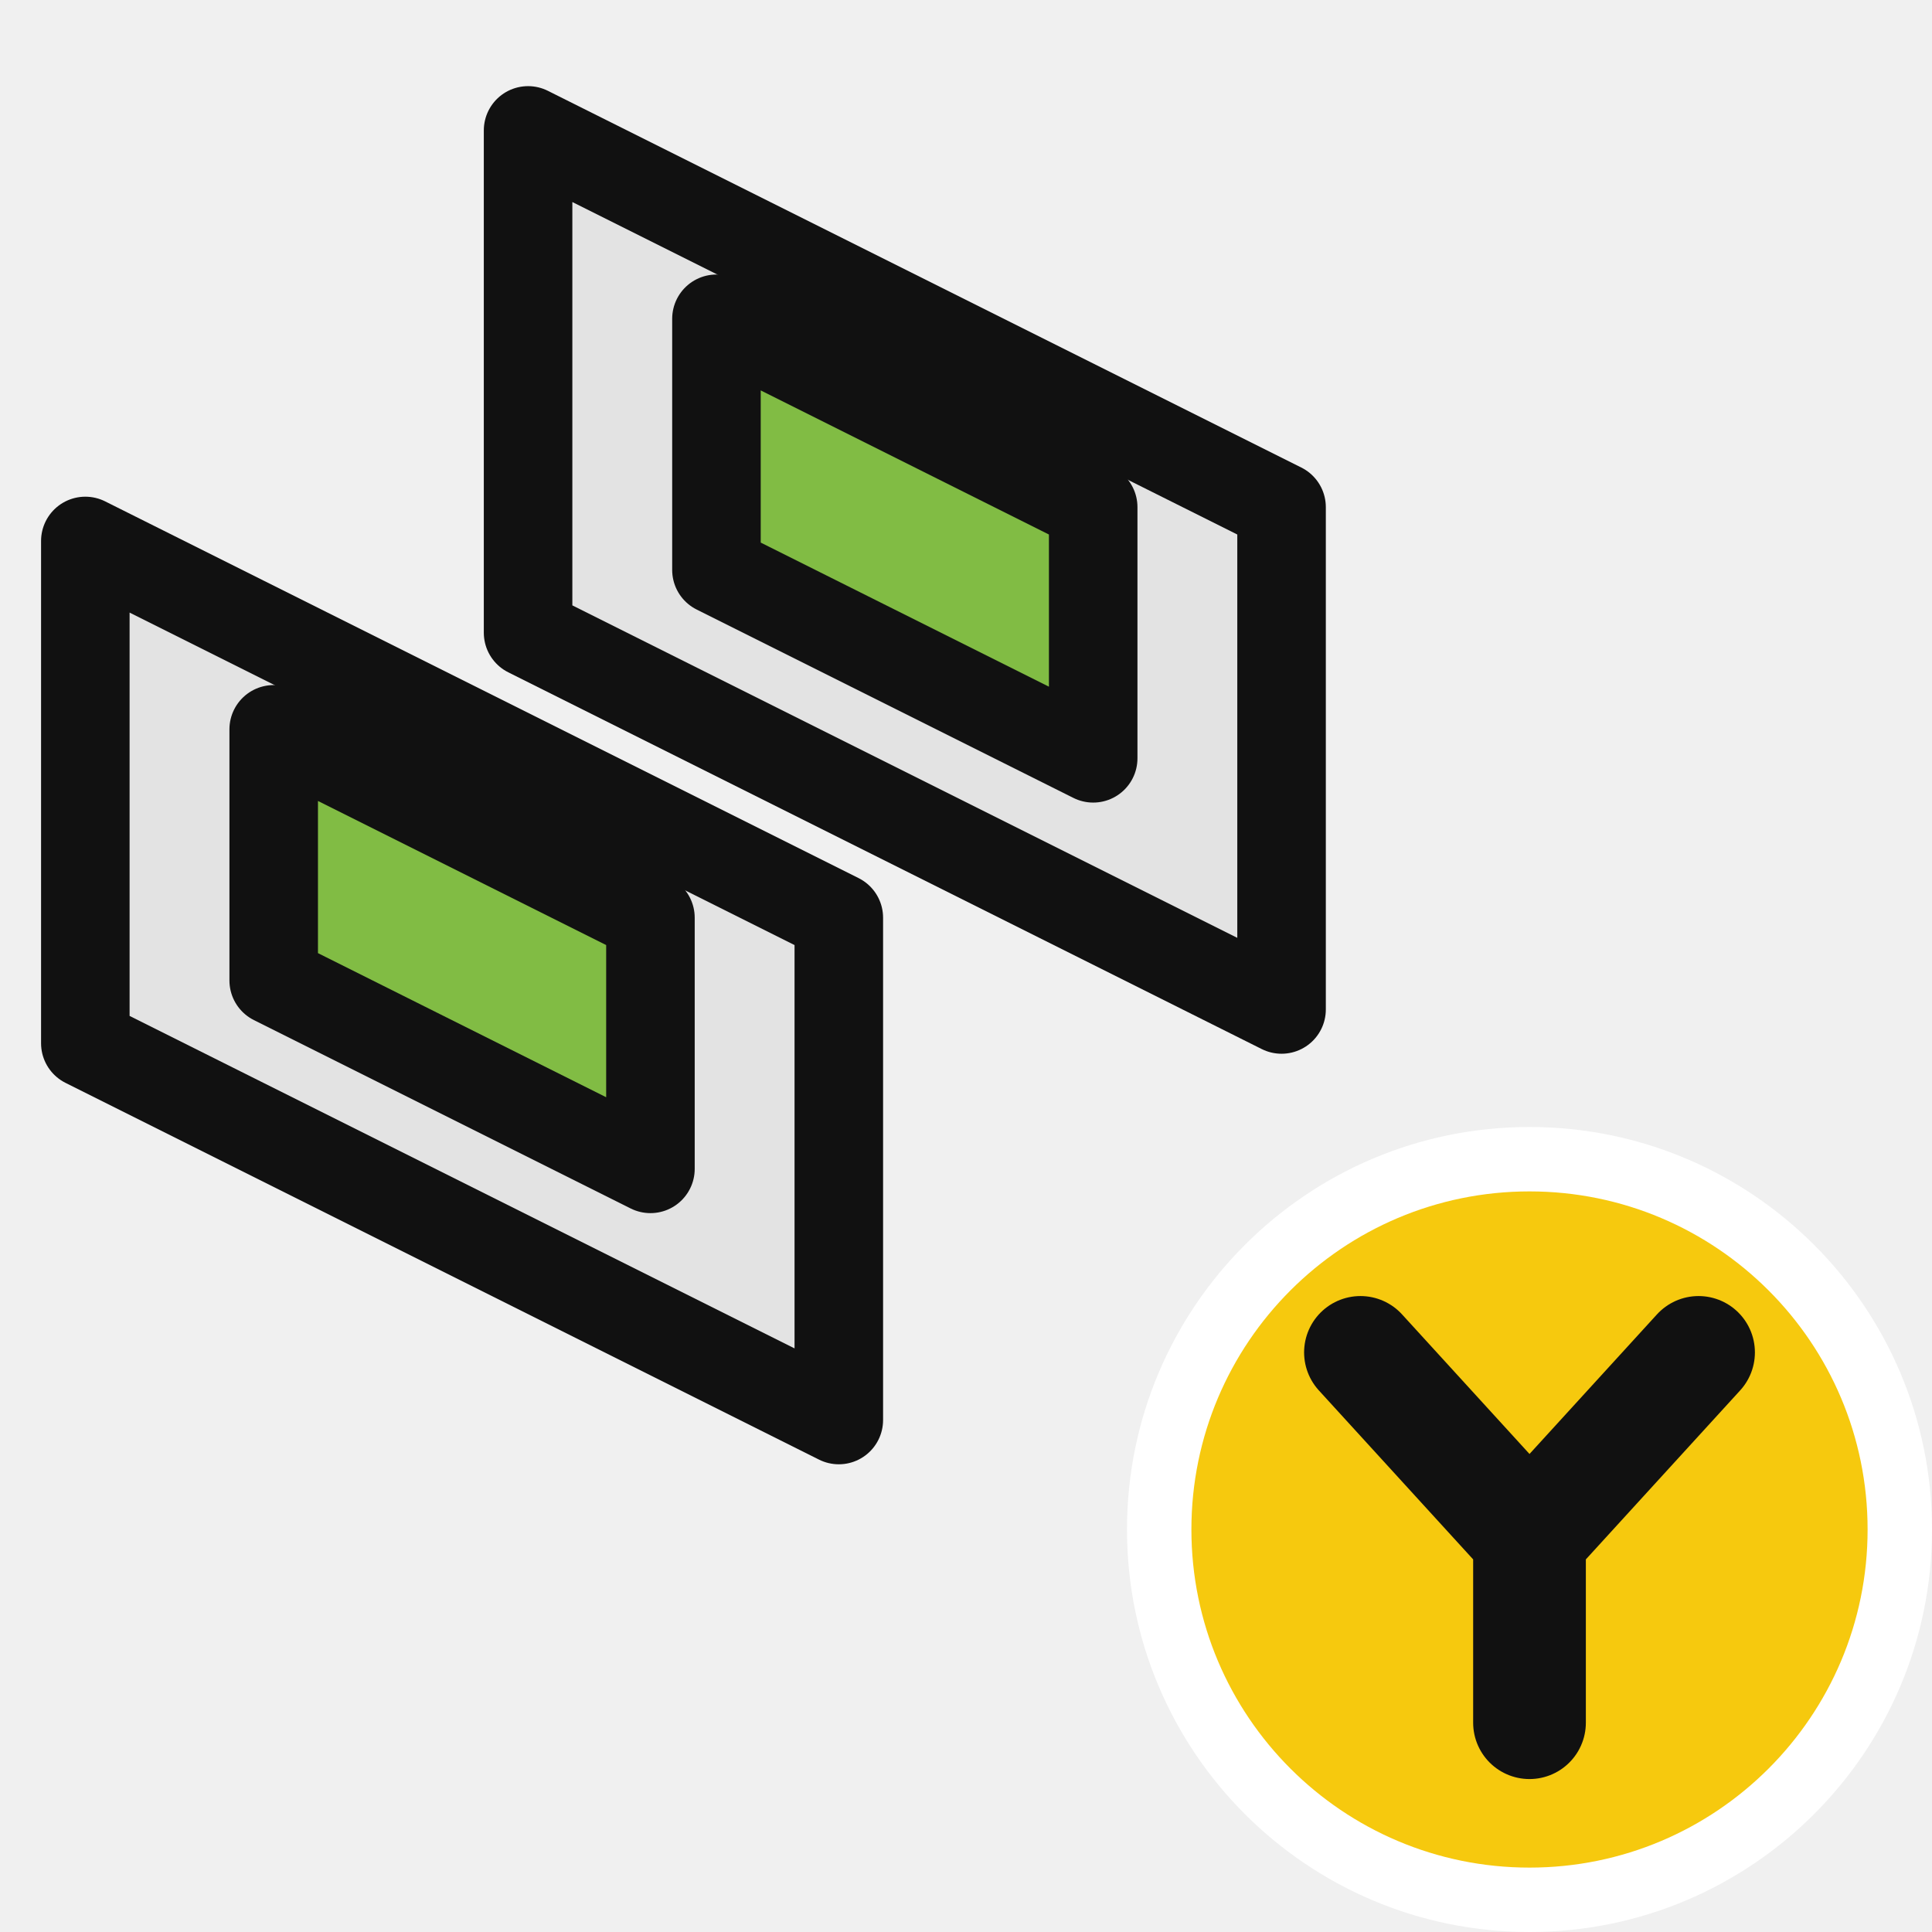
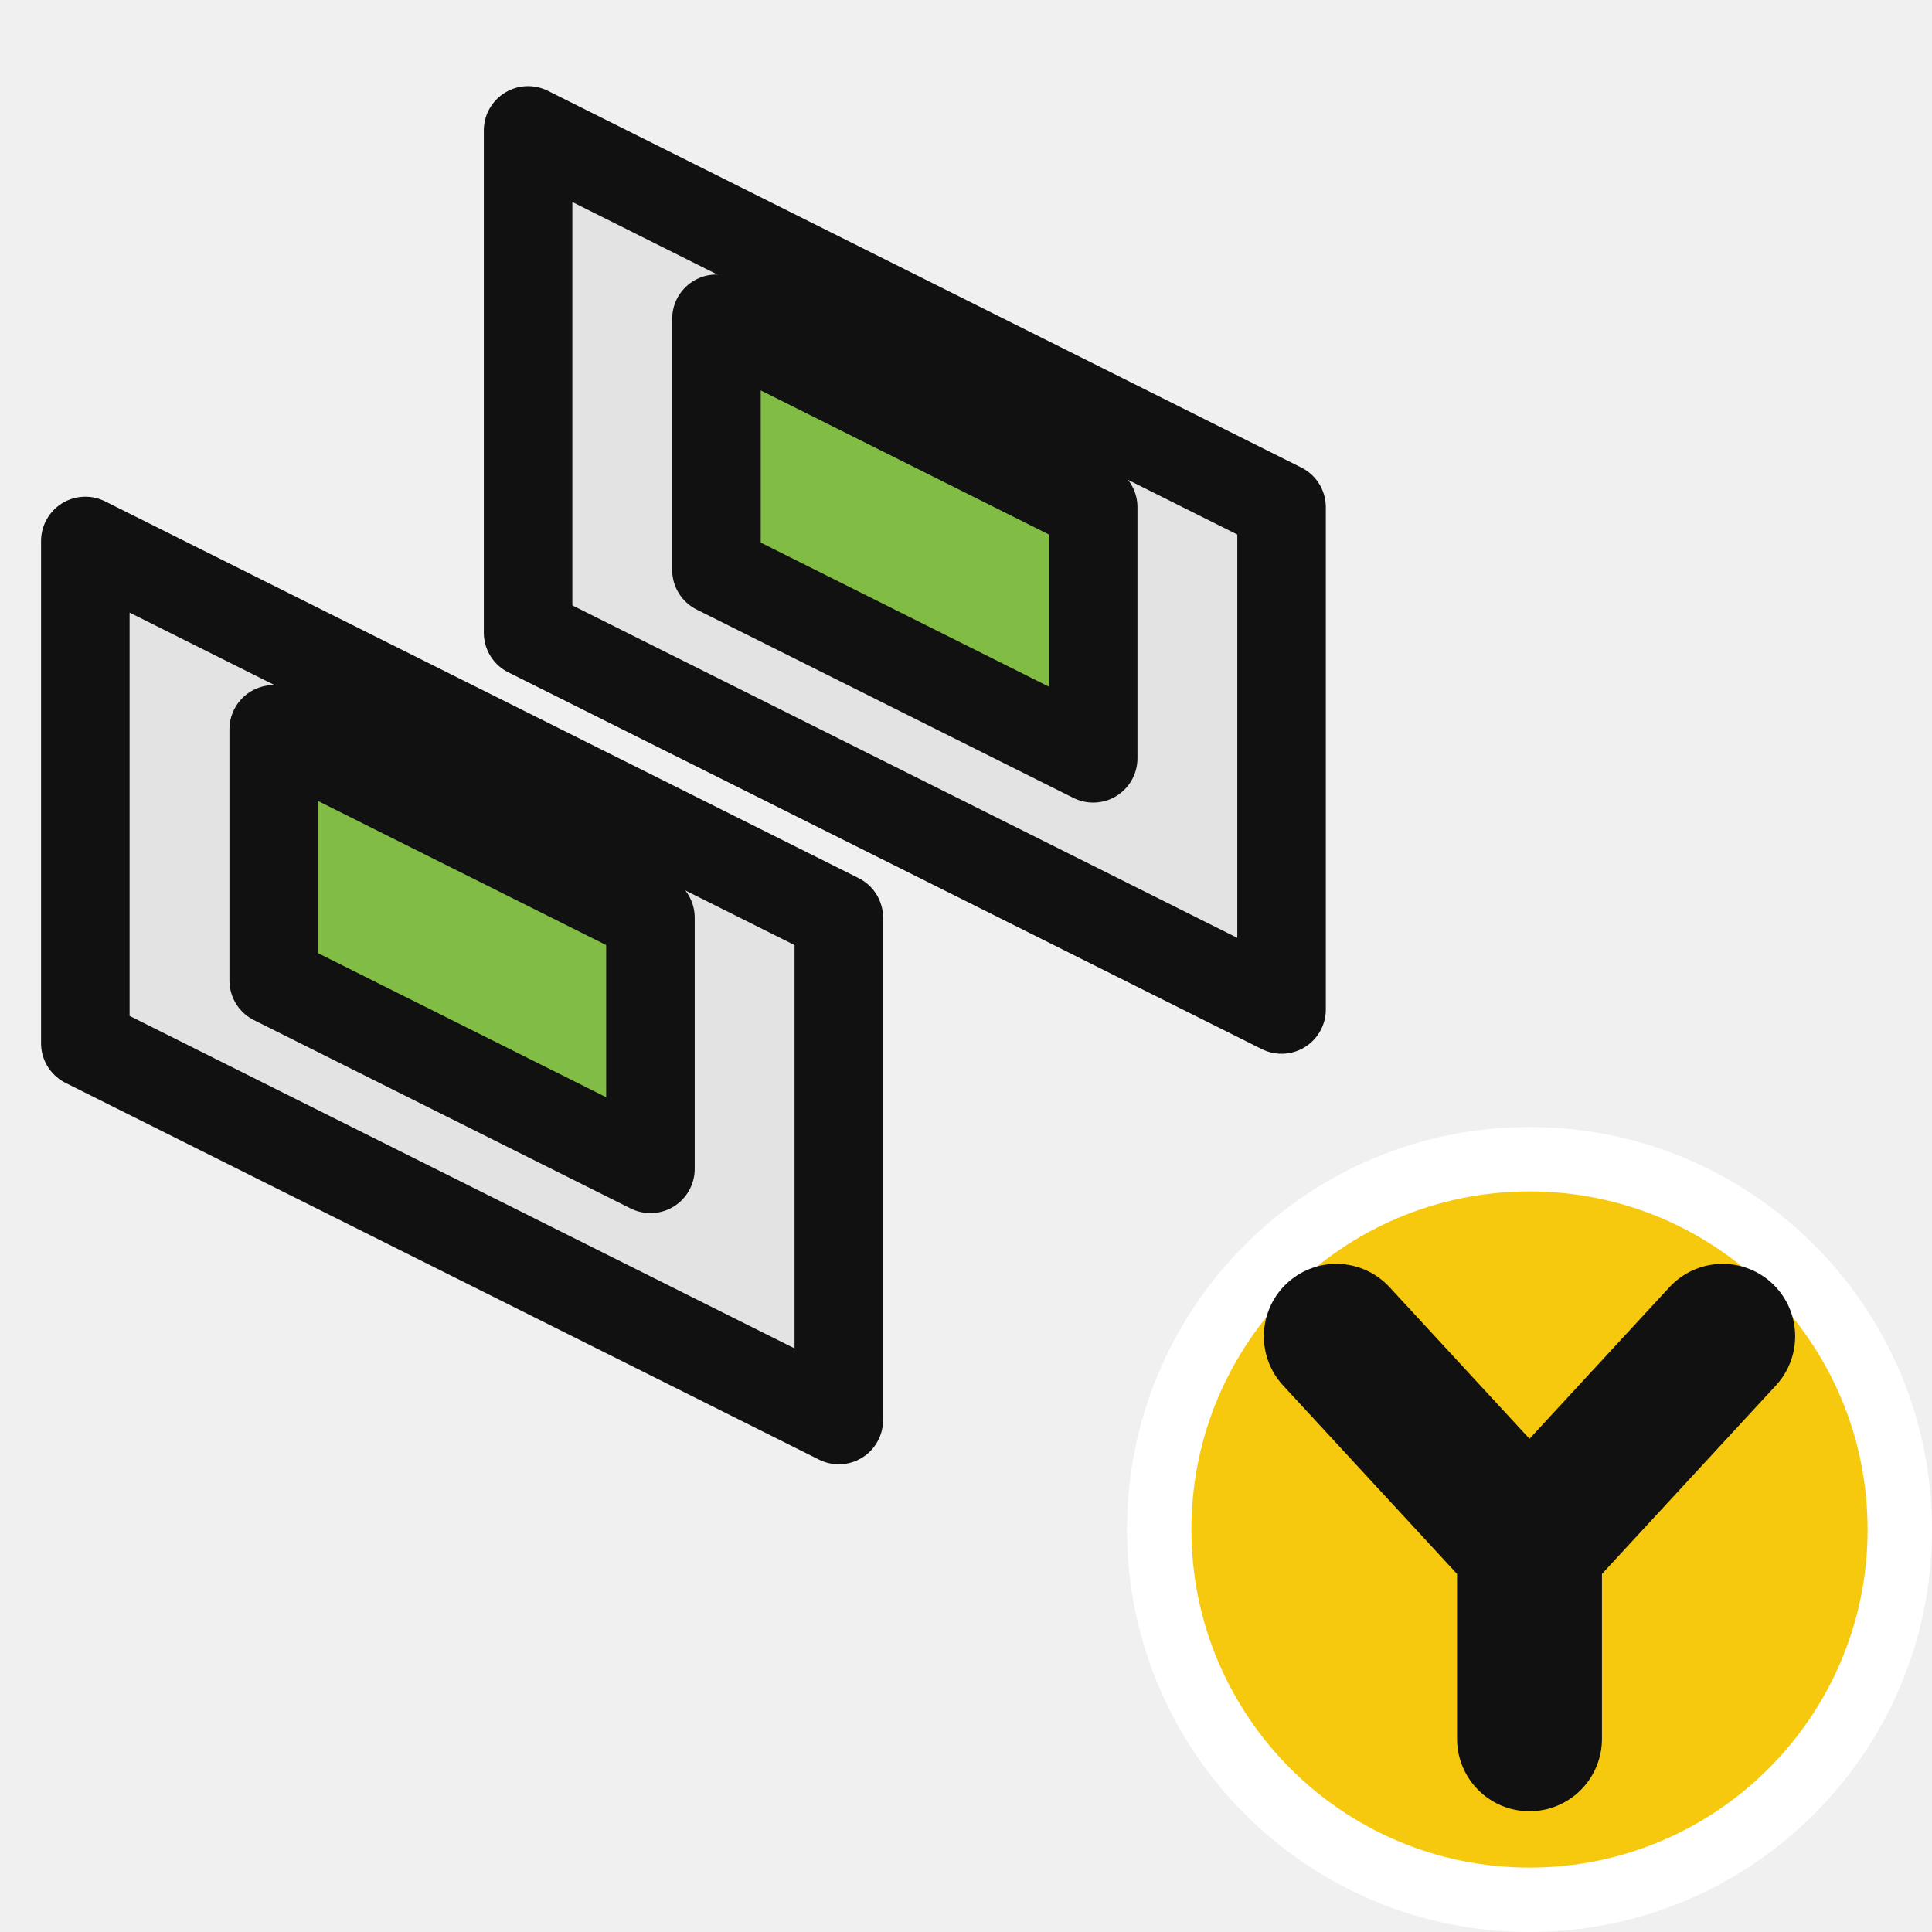
<svg xmlns="http://www.w3.org/2000/svg" width="24" height="24" viewBox="0 0 24 24">
  <g vector-effect="non-scaling-stroke">
    <g transform="translate(5 -1.5) scale(0.78)">
      <polygon points="2,4 14,10 14,18 2,12" fill="#E3E3E3" stroke="#111111" stroke-width="1.41" stroke-linejoin="round" />
      <polygon points="5,7 11,10 11,14 5,11" fill="#81BC44" stroke="#111111" stroke-width="1.41" stroke-linejoin="round" />
    </g>
    <g transform="translate(-0.5 3.6) scale(0.78)">
      <polygon points="2,4 14,10 14,18 2,12" fill="#E3E3E3" stroke="#111111" stroke-width="1.41" stroke-linejoin="round" />
      <polygon points="5,7 11,10 11,14 5,11" fill="#81BC44" stroke="#111111" stroke-width="1.41" stroke-linejoin="round" />
    </g>
  </g>
  <circle cx="19" cy="19" r="5" fill="#FFFFFF" />
  <circle cx="19" cy="19" r="4.2" fill="#F6C90E" />
-   <path d="M16.9 16.8L19 19.1L21.1 16.8M19 19.1V21.4" fill="none" stroke="#111111" stroke-width="1.4" stroke-linecap="round" stroke-linejoin="round" />
+   <path d="M16.6 16.6L19 19.2L21.4 16.6M19 19.2V21.6" fill="none" stroke="#111111" stroke-width="1.8" stroke-linecap="round" stroke-linejoin="round" />
</svg>
